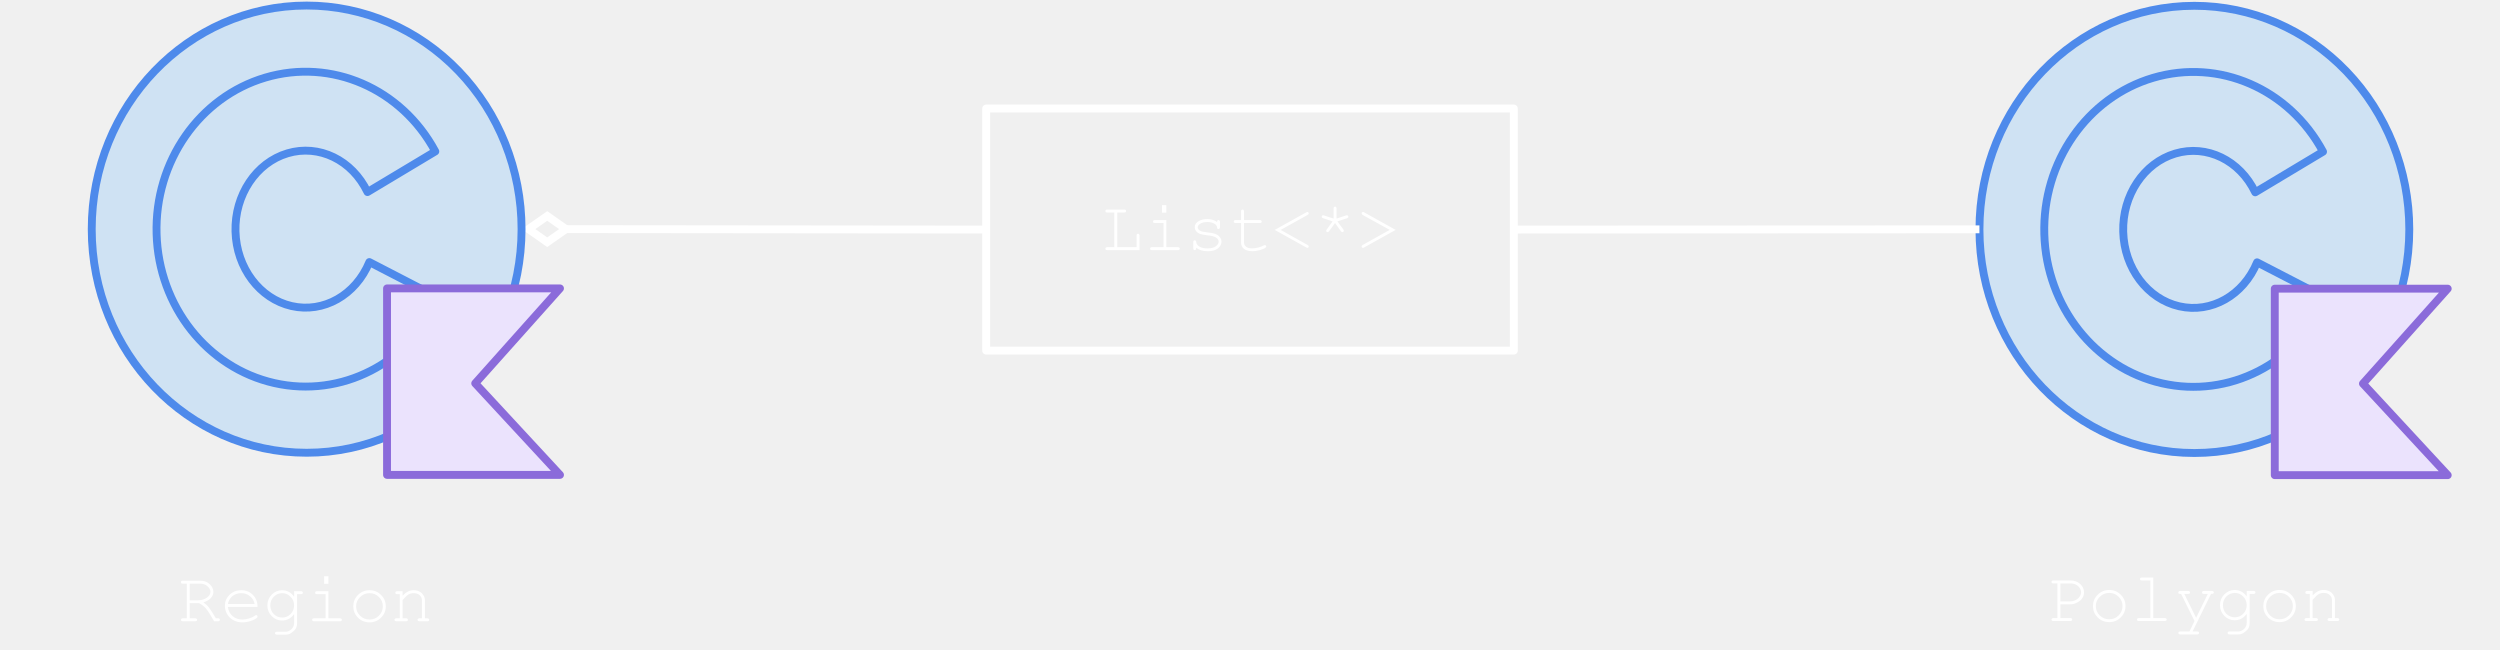
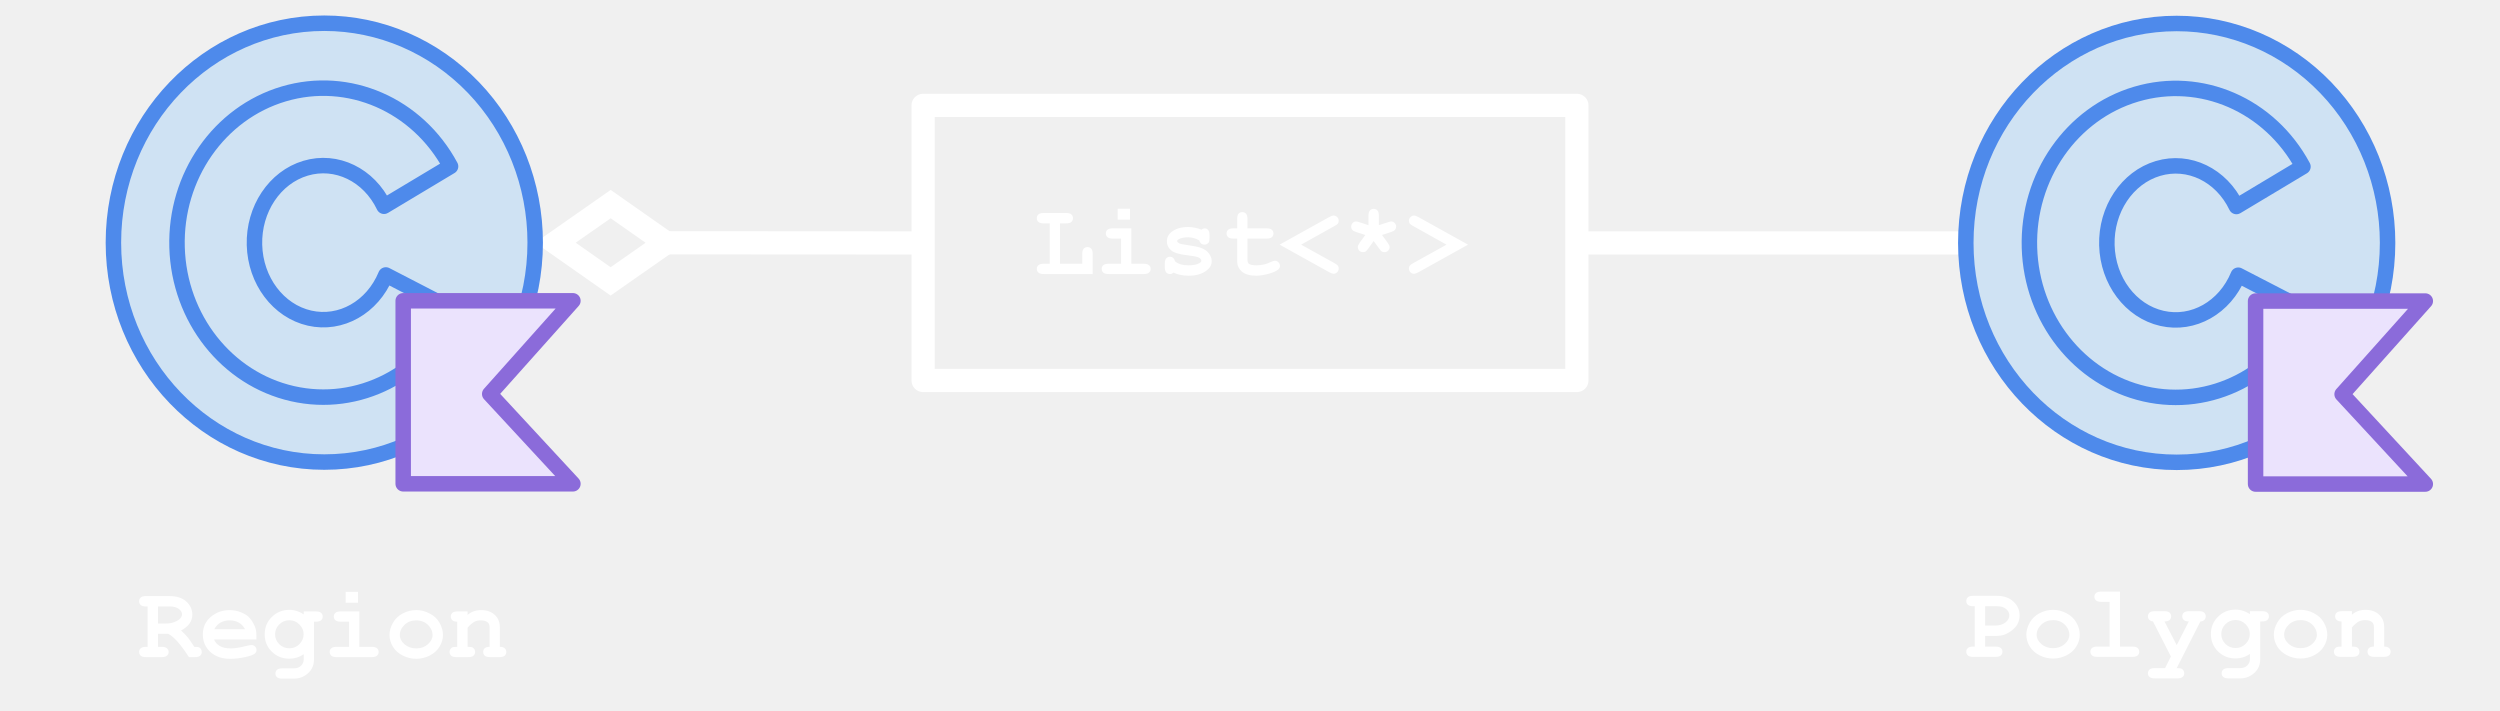
- <svg xmlns="http://www.w3.org/2000/svg" version="1.1" viewBox="0.0 0.0 317.102 82.394" fill="none" stroke="none" stroke-linecap="square" stroke-miterlimit="10">
+ <svg xmlns="http://www.w3.org/2000/svg" version="1.1" viewBox="0.0 0.0 323.15 91.843" fill="none" stroke="none" stroke-linecap="square" stroke-miterlimit="10">
  <clipPath id="p.0">
-     <path d="m0 0l317.102 0l0 82.394l-317.102 0l0 -82.394z" clip-rule="nonzero" />
+     <path d="m0 0l323.15 0l0 91.843l-323.15 0l0 -91.843z" clip-rule="nonzero" />
  </clipPath>
  <g clip-path="url(#p.0)">
-     <path fill="#000000" fill-opacity="0.0" d="m0 0l317.102 0l0 82.394l-317.102 0z" fill-rule="evenodd" />
-     <path fill="#cfe2f3" d="m251.076 29.098l0 0c0 -15.664 12.205 -28.362 27.26 -28.362l0 0c7.23 0 14.163 2.988 19.276 8.307c5.112 5.319 7.984 12.533 7.984 20.055l0 0c0 15.664 -12.205 28.362 -27.26 28.362l0 0c-15.055 0 -27.26 -12.698 -27.26 -28.362z" fill-rule="evenodd" />
-     <path stroke="#4e8aeb" stroke-width="1.0" stroke-linejoin="round" stroke-linecap="butt" d="m251.076 29.098l0 0c0 -15.664 12.205 -28.362 27.26 -28.362l0 0c7.23 0 14.163 2.988 19.276 8.307c5.112 5.319 7.984 12.533 7.984 20.055l0 0c0 15.664 -12.205 28.362 -27.26 28.362l0 0c-15.055 0 -27.26 -12.698 -27.26 -28.362z" fill-rule="evenodd" />
-     <path fill="#cfe2f3" d="m295.196 37.876l0 0c-3.822 8.244 -12.474 12.676 -20.973 10.742c-8.498 -1.934 -14.654 -9.735 -14.92 -18.909c-0.266 -9.174 5.426 -17.358 13.797 -19.837c8.371 -2.479 17.264 1.386 21.556 9.368l-8.601 5.155c-1.951 -4.073 -6.151 -6.109 -10.142 -4.918c-3.991 1.191 -6.725 5.297 -6.603 9.915c0.122 4.618 3.069 8.536 7.116 9.461c4.047 0.925 8.132 -1.385 9.864 -5.58z" fill-rule="evenodd" />
-     <path stroke="#4e8aeb" stroke-width="1.0" stroke-linejoin="round" stroke-linecap="butt" d="m295.196 37.876l0 0c-3.822 8.244 -12.474 12.676 -20.973 10.742c-8.498 -1.934 -14.654 -9.735 -14.92 -18.909c-0.266 -9.174 5.426 -17.358 13.797 -19.837c8.371 -2.479 17.264 1.386 21.556 9.368l-8.601 5.155c-1.951 -4.073 -6.151 -6.109 -10.142 -4.918c-3.991 1.191 -6.725 5.297 -6.603 9.915c0.122 4.618 3.069 8.536 7.116 9.461c4.047 0.925 8.132 -1.385 9.864 -5.58z" fill-rule="evenodd" />
-     <path fill="#000000" fill-opacity="0.0" d="m239.548 60.808l77.575 0l0 20.85l-77.575 0z" fill-rule="evenodd" />
-     <path fill="#ffffff" d="m261.339 76.659l0 1.734l1.266 0q0.125 0 0.172 0.062q0.062 0.047 0.062 0.125q0 0.078 -0.062 0.141q-0.047 0.047 -0.172 0.047l-2.141 0q-0.125 0 -0.188 -0.047q-0.062 -0.062 -0.062 -0.141q0 -0.078 0.062 -0.125q0.062 -0.062 0.188 -0.062l0.5 0l0 -4.391l-0.5 0q-0.125 0 -0.188 -0.047q-0.062 -0.062 -0.062 -0.141q0 -0.094 0.062 -0.141q0.062 -0.047 0.188 -0.047l2.141 0q0.766 0 1.25 0.453q0.484 0.438 0.484 1.047q0 0.359 -0.156 0.641q-0.156 0.281 -0.375 0.453q-0.344 0.234 -0.688 0.359q-0.25 0.078 -0.641 0.078l-1.141 0zm0 -0.375l1.172 0q0.406 0 0.766 -0.172q0.359 -0.188 0.516 -0.453q0.172 -0.266 0.172 -0.531q0 -0.438 -0.375 -0.781q-0.375 -0.344 -0.938 -0.344l-1.312 0l0 2.281zm8.26 0.594q0 0.844 -0.609 1.438q-0.594 0.594 -1.453 0.594q-0.859 0 -1.469 -0.594q-0.594 -0.609 -0.594 -1.438q0 -0.844 0.594 -1.438q0.609 -0.609 1.469 -0.609q0.859 0 1.453 0.594q0.609 0.594 0.609 1.453zm-0.375 0q0 -0.703 -0.5 -1.188q-0.484 -0.484 -1.188 -0.484q-0.703 0 -1.203 0.5q-0.5 0.484 -0.5 1.172q0 0.688 0.5 1.188q0.5 0.484 1.203 0.484q0.703 0 1.188 -0.484q0.5 -0.5 0.5 -1.188zm3.901 -3.625l0 5.141l1.453 0q0.125 0 0.188 0.062q0.062 0.047 0.062 0.125q0 0.078 -0.062 0.141q-0.062 0.047 -0.188 0.047l-3.281 0q-0.125 0 -0.188 -0.047q-0.047 -0.062 -0.047 -0.141q0 -0.078 0.047 -0.125q0.062 -0.062 0.188 -0.062l1.453 0l0 -4.766l-1.062 0q-0.125 0 -0.188 -0.047q-0.062 -0.062 -0.062 -0.141q0 -0.078 0.047 -0.125q0.062 -0.062 0.203 -0.062l1.438 0zm5.229 5.516l-1.703 -3.438l-0.109 0q-0.141 0 -0.203 -0.047q-0.047 -0.047 -0.047 -0.125q0 -0.062 0.031 -0.109q0.031 -0.047 0.062 -0.062q0.047 -0.031 0.156 -0.031l1.0 0q0.141 0 0.188 0.062q0.062 0.047 0.062 0.141q0 0.078 -0.062 0.125q-0.047 0.047 -0.188 0.047l-0.484 0l1.5 3.031l1.484 -3.031l-0.5 0q-0.125 0 -0.188 -0.047q-0.047 -0.047 -0.047 -0.141q0 -0.078 0.047 -0.125q0.062 -0.062 0.188 -0.062l1.016 0q0.125 0 0.188 0.062q0.062 0.047 0.062 0.141q0 0.047 -0.047 0.094q-0.031 0.047 -0.078 0.062q-0.031 0.016 -0.234 0.016l-2.344 4.766l0.578 0q0.125 0 0.188 0.047q0.062 0.047 0.062 0.141q0 0.078 -0.062 0.125q-0.062 0.062 -0.188 0.062l-2.125 0q-0.141 0 -0.203 -0.062q-0.047 -0.047 -0.047 -0.125q0 -0.094 0.047 -0.141q0.062 -0.047 0.203 -0.047l1.156 0l0.641 -1.328zm6.62 -3.125l0 -0.688l0.875 0q0.125 0 0.172 0.062q0.062 0.047 0.062 0.141q0 0.078 -0.062 0.125q-0.047 0.047 -0.172 0.047l-0.5 0l0 3.688q0 0.375 -0.156 0.672q-0.109 0.188 -0.359 0.391q-0.234 0.203 -0.438 0.297q-0.203 0.094 -0.547 0.094l-1.047 0q-0.125 0 -0.188 -0.062q-0.062 -0.047 -0.062 -0.125q0 -0.094 0.062 -0.141q0.062 -0.047 0.188 -0.047l1.062 0q0.328 0 0.578 -0.172q0.266 -0.156 0.438 -0.484q0.094 -0.188 0.094 -0.469l0 -1.109q-0.594 0.812 -1.531 0.812q-0.75 0 -1.312 -0.562q-0.547 -0.562 -0.547 -1.359q0 -0.797 0.547 -1.359q0.562 -0.562 1.312 -0.562q0.938 0 1.531 0.812zm0 1.109q0 -0.656 -0.453 -1.094q-0.438 -0.453 -1.047 -0.453q-0.625 0 -1.078 0.453q-0.438 0.453 -0.438 1.094q0 0.656 0.438 1.109q0.453 0.438 1.078 0.438q0.609 0 1.047 -0.438q0.453 -0.453 0.453 -1.109zm6.229 0.125q0 0.844 -0.609 1.438q-0.594 0.594 -1.453 0.594q-0.859 0 -1.469 -0.594q-0.594 -0.609 -0.594 -1.438q0 -0.844 0.594 -1.438q0.609 -0.609 1.469 -0.609q0.859 0 1.453 0.594q0.609 0.594 0.609 1.453zm-0.375 0q0 -0.703 -0.5 -1.188q-0.484 -0.484 -1.188 -0.484q-0.703 0 -1.203 0.5q-0.5 0.484 -0.5 1.172q0 0.688 0.5 1.188q0.5 0.484 1.203 0.484q0.703 0 1.188 -0.484q0.5 -0.5 0.5 -1.188zm2.51 -1.922l0 0.562q0.391 -0.391 0.703 -0.531q0.312 -0.156 0.703 -0.156q0.422 0 0.766 0.188q0.25 0.125 0.453 0.438q0.203 0.297 0.203 0.625l0 2.312l0.312 0q0.125 0 0.172 0.062q0.062 0.047 0.062 0.125q0 0.078 -0.062 0.141q-0.047 0.047 -0.172 0.047l-1.0 0q-0.125 0 -0.188 -0.047q-0.062 -0.062 -0.062 -0.141q0 -0.078 0.062 -0.125q0.062 -0.062 0.188 -0.062l0.312 0l0 -2.25q0 -0.406 -0.281 -0.672q-0.281 -0.266 -0.766 -0.266q-0.359 0 -0.641 0.156q-0.266 0.141 -0.766 0.719l0 2.312l0.422 0q0.141 0 0.188 0.062q0.062 0.047 0.062 0.125q0 0.078 -0.062 0.141q-0.047 0.047 -0.188 0.047l-1.203 0q-0.125 0 -0.188 -0.047q-0.062 -0.062 -0.062 -0.141q0 -0.078 0.062 -0.125q0.062 -0.062 0.188 -0.062l0.422 0l0 -3.062l-0.312 0q-0.141 0 -0.203 -0.047q-0.047 -0.047 -0.047 -0.141q0 -0.078 0.047 -0.125q0.062 -0.062 0.203 -0.062l0.672 0z" fill-rule="nonzero" />
-     <path fill="#ebe3fd" d="m288.534 36.615l0 23.654l21.937 0l-10.753 -11.612l10.753 -12.042z" fill-rule="evenodd" />
-     <path stroke="#8b6bda" stroke-width="1.0" stroke-linejoin="round" stroke-linecap="butt" d="m288.534 36.615l0 23.654l21.937 0l-10.753 -11.612l10.753 -12.042z" fill-rule="evenodd" />
-     <path fill="#000000" fill-opacity="0.0" d="m125.087 13.763l66.929 0l0 30.709l-66.929 0z" fill-rule="evenodd" />
-     <path stroke="#ffffff" stroke-width="1.0" stroke-linejoin="round" stroke-linecap="butt" d="m125.087 13.763l66.929 0l0 30.709l-66.929 0z" fill-rule="evenodd" />
-     <path fill="#ffffff" d="m141.711 26.958l0 4.391l2.453 0l0 -1.469q0 -0.125 0.047 -0.172q0.062 -0.062 0.141 -0.062q0.078 0 0.125 0.062q0.062 0.047 0.062 0.172l0 1.844l-4.078 0q-0.141 0 -0.203 -0.047q-0.047 -0.062 -0.047 -0.141q0 -0.078 0.047 -0.125q0.062 -0.062 0.203 -0.062l0.875 0l0 -4.391l-0.875 0q-0.141 0 -0.203 -0.047q-0.047 -0.062 -0.047 -0.141q0 -0.094 0.047 -0.141q0.062 -0.047 0.203 -0.047l2.125 0q0.141 0 0.188 0.047q0.062 0.047 0.062 0.141q0 0.078 -0.062 0.141q-0.047 0.047 -0.188 0.047l-0.875 0zm6.229 -0.938l0 0.953l-0.547 0l0 -0.953l0.547 0zm0 1.891l0 3.438l1.453 0q0.141 0 0.188 0.062q0.062 0.047 0.062 0.125q0 0.078 -0.062 0.141q-0.047 0.047 -0.188 0.047l-3.266 0q-0.141 0 -0.203 -0.047q-0.047 -0.062 -0.047 -0.141q0 -0.078 0.047 -0.125q0.062 -0.062 0.203 -0.062l1.453 0l0 -3.062l-1.078 0q-0.141 0 -0.203 -0.047q-0.047 -0.047 -0.047 -0.125q0 -0.094 0.047 -0.141q0.062 -0.062 0.203 -0.062l1.438 0zm6.432 0.25q0 -0.125 0.047 -0.188q0.062 -0.062 0.141 -0.062q0.078 0 0.125 0.062q0.062 0.062 0.062 0.188l0 0.641q0 0.125 -0.062 0.188q-0.047 0.062 -0.125 0.062q-0.078 0 -0.141 -0.047q-0.047 -0.047 -0.047 -0.172q-0.031 -0.25 -0.281 -0.422q-0.359 -0.25 -0.953 -0.25q-0.609 0 -0.953 0.25q-0.266 0.188 -0.266 0.422q0 0.266 0.312 0.438q0.203 0.125 0.797 0.188q0.766 0.078 1.062 0.188q0.438 0.156 0.641 0.438q0.203 0.266 0.203 0.578q0 0.469 -0.453 0.844q-0.438 0.359 -1.312 0.359q-0.875 0 -1.438 -0.438q0 0.141 -0.016 0.188q-0.016 0.047 -0.062 0.078q-0.047 0.031 -0.109 0.031q-0.078 0 -0.141 -0.047q-0.047 -0.062 -0.047 -0.203l0 -0.75q0 -0.141 0.047 -0.188q0.062 -0.062 0.141 -0.062q0.078 0 0.125 0.062q0.062 0.047 0.062 0.141q0 0.203 0.109 0.328q0.141 0.219 0.469 0.359q0.344 0.141 0.844 0.141q0.719 0 1.062 -0.266q0.359 -0.281 0.359 -0.578q0 -0.344 -0.359 -0.547q-0.359 -0.203 -1.047 -0.266q-0.688 -0.078 -0.984 -0.188q-0.297 -0.125 -0.469 -0.344q-0.172 -0.234 -0.172 -0.5q0 -0.469 0.469 -0.75q0.469 -0.281 1.109 -0.281q0.766 0 1.25 0.375zm3.417 -0.25l2.016 0q0.125 0 0.172 0.062q0.062 0.047 0.062 0.141q0 0.078 -0.062 0.125q-0.047 0.047 -0.172 0.047l-2.016 0l0 2.469q0 0.312 0.25 0.531q0.266 0.219 0.766 0.219q0.375 0 0.812 -0.109q0.438 -0.125 0.672 -0.266q0.094 -0.047 0.141 -0.047q0.078 0 0.125 0.062q0.062 0.047 0.062 0.109q0 0.078 -0.062 0.125q-0.141 0.156 -0.688 0.328q-0.547 0.156 -1.031 0.156q-0.656 0 -1.047 -0.297q-0.375 -0.312 -0.375 -0.812l0 -2.469l-0.672 0q-0.141 0 -0.203 -0.047q-0.047 -0.047 -0.047 -0.141q0 -0.078 0.047 -0.125q0.062 -0.062 0.203 -0.062l0.672 0l0 -1.078q0 -0.141 0.047 -0.188q0.062 -0.062 0.141 -0.062q0.094 0 0.141 0.062q0.047 0.047 0.047 0.188l0 1.078zm3.901 1.25l3.984 -2.219q0.094 -0.062 0.141 -0.062q0.078 0 0.125 0.062q0.062 0.047 0.062 0.125q0 0.109 -0.156 0.203l-3.406 1.891l3.406 1.906q0.156 0.078 0.156 0.188q0 0.078 -0.062 0.141q-0.047 0.047 -0.125 0.047q-0.047 0 -0.141 -0.062l-3.984 -2.219zm7.463 -1.438l0 -1.266q0 -0.141 0.047 -0.188q0.062 -0.062 0.141 -0.062q0.078 0 0.125 0.062q0.062 0.047 0.062 0.188l0 1.266l1.188 -0.391q0.094 -0.031 0.141 -0.031q0.062 0 0.109 0.062q0.062 0.047 0.062 0.125q0 0.062 -0.047 0.109q-0.031 0.047 -0.141 0.094l-1.203 0.391l0.75 1.016q0.062 0.094 0.062 0.156q0 0.078 -0.062 0.141q-0.047 0.047 -0.125 0.047q-0.094 0 -0.188 -0.125l-0.734 -1.031l-0.75 1.031q-0.094 0.125 -0.188 0.125q-0.078 0 -0.141 -0.047q-0.047 -0.062 -0.047 -0.141q0 -0.062 0.078 -0.156l0.734 -1.016l-1.203 -0.406q-0.109 -0.031 -0.141 -0.078q-0.031 -0.047 -0.031 -0.109q0 -0.078 0.047 -0.125q0.047 -0.062 0.125 -0.062q0.047 0 0.125 0.031l1.203 0.391zm7.87 1.438l-3.984 2.219q-0.094 0.062 -0.156 0.062q-0.062 0 -0.125 -0.047q-0.047 -0.062 -0.047 -0.141q0 -0.109 0.141 -0.188l3.422 -1.906l-3.422 -1.891q-0.141 -0.094 -0.141 -0.203q0 -0.078 0.047 -0.125q0.062 -0.062 0.141 -0.062q0.047 0 0.141 0.062l3.984 2.219z" fill-rule="nonzero" />
-     <path fill="#000000" fill-opacity="0.0" d="m125.087 29.118l-58.929 -0.063" fill-rule="evenodd" />
-     <path stroke="#ffffff" stroke-width="1.0" stroke-linejoin="round" stroke-linecap="butt" d="m125.087 29.118l-53.301 -0.057" fill-rule="evenodd" />
-     <path stroke="#ffffff" stroke-width="1.0" stroke-linecap="butt" d="m71.786 29.061l-2.376 -1.668l-2.38 1.663l2.376 1.668z" fill-rule="evenodd" />
-     <path fill="#000000" fill-opacity="0.0" d="m192.016 29.118l59.055 -0.031" fill-rule="evenodd" />
-     <path stroke="#ffffff" stroke-width="1.0" stroke-linejoin="round" stroke-linecap="butt" d="m192.016 29.118l59.055 -0.031" fill-rule="evenodd" />
-     <path fill="#cfe2f3" d="m11.635 29.065l0 0c0 -15.664 12.205 -28.362 27.26 -28.362l0 0c7.23 0 14.163 2.988 19.276 8.307c5.112 5.319 7.984 12.533 7.984 20.055l0 0c0 15.664 -12.205 28.362 -27.26 28.362l0 0c-15.055 0 -27.26 -12.698 -27.26 -28.362z" fill-rule="evenodd" />
-     <path stroke="#4e8aeb" stroke-width="1.0" stroke-linejoin="round" stroke-linecap="butt" d="m11.635 29.065l0 0c0 -15.664 12.205 -28.362 27.26 -28.362l0 0c7.23 0 14.163 2.988 19.276 8.307c5.112 5.319 7.984 12.533 7.984 20.055l0 0c0 15.664 -12.205 28.362 -27.26 28.362l0 0c-15.055 0 -27.26 -12.698 -27.26 -28.362z" fill-rule="evenodd" />
-     <path fill="#cfe2f3" d="m55.755 37.843l0 0c-3.822 8.244 -12.474 12.676 -20.973 10.742c-8.498 -1.934 -14.654 -9.735 -14.92 -18.909c-0.266 -9.174 5.426 -17.358 13.797 -19.837c8.371 -2.479 17.264 1.386 21.556 9.368l-8.601 5.155c-1.951 -4.073 -6.15 -6.109 -10.142 -4.918c-3.991 1.191 -6.725 5.297 -6.603 9.915c0.122 4.618 3.069 8.536 7.116 9.461c4.047 0.925 8.132 -1.385 9.864 -5.58z" fill-rule="evenodd" />
-     <path stroke="#4e8aeb" stroke-width="1.0" stroke-linejoin="round" stroke-linecap="butt" d="m55.755 37.843l0 0c-3.822 8.244 -12.474 12.676 -20.973 10.742c-8.498 -1.934 -14.654 -9.735 -14.92 -18.909c-0.266 -9.174 5.426 -17.358 13.797 -19.837c8.371 -2.479 17.264 1.386 21.556 9.368l-8.601 5.155c-1.951 -4.073 -6.15 -6.109 -10.142 -4.918c-3.991 1.191 -6.725 5.297 -6.603 9.915c0.122 4.618 3.069 8.536 7.116 9.461c4.047 0.925 8.132 -1.385 9.864 -5.58z" fill-rule="evenodd" />
-     <path fill="#000000" fill-opacity="0.0" d="m-0.02 60.84l77.575 0l0 20.85l-77.575 0z" fill-rule="evenodd" />
-     <path fill="#ffffff" d="m24.065 76.503l0 1.922l0.688 0q0.125 0 0.188 0.062q0.062 0.047 0.062 0.125q0 0.078 -0.062 0.141q-0.062 0.047 -0.188 0.047l-1.547 0q-0.141 0 -0.203 -0.047q-0.047 -0.062 -0.047 -0.141q0 -0.078 0.047 -0.125q0.062 -0.062 0.203 -0.062l0.484 0l0 -4.391l-0.484 0q-0.141 0 -0.203 -0.047q-0.047 -0.062 -0.047 -0.141q0 -0.094 0.047 -0.141q0.062 -0.047 0.203 -0.047l2.219 0q0.703 0 1.172 0.438q0.469 0.438 0.469 0.984q0 0.391 -0.297 0.75q-0.281 0.344 -0.969 0.578q0.391 0.266 0.672 0.609q0.281 0.344 0.906 1.406l0.281 0q0.125 0 0.172 0.062q0.062 0.047 0.062 0.125q0 0.078 -0.062 0.141q-0.047 0.047 -0.172 0.047l-0.5 0q-0.688 -1.219 -1.062 -1.641q-0.375 -0.422 -0.859 -0.656l-1.172 0zm0 -0.359l1.0 0q0.484 0 0.875 -0.172q0.406 -0.188 0.578 -0.422q0.172 -0.234 0.172 -0.484q0 -0.375 -0.375 -0.703q-0.359 -0.328 -0.891 -0.328l-1.359 0l0 2.109zm8.604 0.844l-3.766 0q0.094 0.719 0.594 1.156q0.516 0.438 1.25 0.438q0.406 0 0.859 -0.141q0.453 -0.141 0.75 -0.359q0.078 -0.062 0.141 -0.062q0.062 0 0.109 0.062q0.062 0.047 0.062 0.109q0 0.078 -0.062 0.156q-0.219 0.219 -0.766 0.406q-0.531 0.188 -1.094 0.188q-0.953 0 -1.594 -0.609q-0.625 -0.625 -0.625 -1.516q0 -0.797 0.594 -1.375q0.594 -0.578 1.469 -0.578q0.906 0 1.484 0.594q0.594 0.594 0.594 1.531zm-0.375 -0.375q-0.109 -0.609 -0.578 -0.984q-0.469 -0.391 -1.125 -0.391q-0.641 0 -1.109 0.375q-0.453 0.375 -0.578 1.0l3.391 0zm5.01 -0.938l0 -0.688l0.875 0q0.125 0 0.172 0.062q0.062 0.047 0.062 0.141q0 0.078 -0.062 0.125q-0.047 0.047 -0.172 0.047l-0.5 0l0 3.688q0 0.375 -0.156 0.672q-0.109 0.188 -0.359 0.391q-0.234 0.203 -0.438 0.297q-0.203 0.094 -0.547 0.094l-1.047 0q-0.125 0 -0.188 -0.062q-0.062 -0.047 -0.062 -0.125q0 -0.094 0.062 -0.141q0.062 -0.047 0.188 -0.047l1.062 0q0.328 0 0.578 -0.172q0.266 -0.156 0.438 -0.484q0.094 -0.188 0.094 -0.469l0 -1.109q-0.594 0.812 -1.531 0.812q-0.75 0 -1.312 -0.562q-0.547 -0.562 -0.547 -1.359q0 -0.797 0.547 -1.359q0.562 -0.562 1.312 -0.562q0.938 0 1.531 0.812zm0 1.109q0 -0.656 -0.453 -1.094q-0.438 -0.453 -1.047 -0.453q-0.625 0 -1.078 0.453q-0.438 0.453 -0.438 1.094q0 0.656 0.438 1.109q0.453 0.438 1.078 0.438q0.609 0 1.047 -0.438q0.453 -0.453 0.453 -1.109zm4.354 -3.688l0 0.953l-0.547 0l0 -0.953l0.547 0zm0 1.891l0 3.438l1.453 0q0.141 0 0.188 0.062q0.062 0.047 0.062 0.125q0 0.078 -0.062 0.141q-0.047 0.047 -0.188 0.047l-3.266 0q-0.141 0 -0.203 -0.047q-0.047 -0.062 -0.047 -0.141q0 -0.078 0.047 -0.125q0.062 -0.062 0.203 -0.062l1.453 0l0 -3.062l-1.078 0q-0.141 0 -0.203 -0.047q-0.047 -0.047 -0.047 -0.125q0 -0.094 0.047 -0.141q0.062 -0.062 0.203 -0.062l1.438 0zm7.276 1.922q0 0.844 -0.609 1.438q-0.594 0.594 -1.453 0.594q-0.859 0 -1.469 -0.594q-0.594 -0.609 -0.594 -1.438q0 -0.844 0.594 -1.438q0.609 -0.609 1.469 -0.609q0.859 0 1.453 0.594q0.609 0.594 0.609 1.453zm-0.375 0q0 -0.703 -0.5 -1.188q-0.484 -0.484 -1.188 -0.484q-0.703 0 -1.203 0.5q-0.5 0.484 -0.5 1.172q0 0.688 0.5 1.188q0.5 0.484 1.203 0.484q0.703 0 1.188 -0.484q0.5 -0.5 0.5 -1.188zm2.51 -1.922l0 0.562q0.391 -0.391 0.703 -0.531q0.312 -0.156 0.703 -0.156q0.422 0 0.766 0.188q0.25 0.125 0.453 0.438q0.203 0.297 0.203 0.625l0 2.312l0.312 0q0.125 0 0.172 0.062q0.062 0.047 0.062 0.125q0 0.078 -0.062 0.141q-0.047 0.047 -0.172 0.047l-1.0 0q-0.125 0 -0.188 -0.047q-0.062 -0.062 -0.062 -0.141q0 -0.078 0.062 -0.125q0.062 -0.062 0.188 -0.062l0.312 0l0 -2.25q0 -0.406 -0.281 -0.672q-0.281 -0.266 -0.766 -0.266q-0.359 0 -0.641 0.156q-0.266 0.141 -0.766 0.719l0 2.312l0.422 0q0.141 0 0.188 0.062q0.062 0.047 0.062 0.125q0 0.078 -0.062 0.141q-0.047 0.047 -0.188 0.047l-1.203 0q-0.125 0 -0.188 -0.047q-0.062 -0.062 -0.062 -0.141q0 -0.078 0.062 -0.125q0.062 -0.062 0.188 -0.062l0.422 0l0 -3.062l-0.312 0q-0.141 0 -0.203 -0.047q-0.047 -0.047 -0.047 -0.141q0 -0.078 0.047 -0.125q0.062 -0.062 0.203 -0.062l0.672 0z" fill-rule="nonzero" />
-     <path fill="#ebe3fd" d="m49.093 36.582l0 23.654l21.937 0l-10.753 -11.612l10.753 -12.042z" fill-rule="evenodd" />
-     <path stroke="#8b6bda" stroke-width="1.0" stroke-linejoin="round" stroke-linecap="butt" d="m49.093 36.582l0 23.654l21.937 0l-10.753 -11.612l10.753 -12.042z" fill-rule="evenodd" />
+     <path fill="#000000" fill-opacity="0.0" d="m0 0l323.15 0l0 91.843l-323.15 0z" fill-rule="evenodd" />
+     <path fill="#000000" fill-opacity="0.0" d="m119.323 31.402l-50.142 -0.031" fill-rule="evenodd" />
+     <path stroke="#ffffff" stroke-width="3.0" stroke-linejoin="round" stroke-linecap="butt" d="m119.323 31.402l-33.257 -0.021" fill-rule="evenodd" />
+     <path stroke="#ffffff" stroke-width="3.0" stroke-linecap="butt" d="m86.066 31.381l-7.132 -5l-7.138 4.991l7.132 5z" fill-rule="evenodd" />
+     <path fill="#000000" fill-opacity="0.0" d="m203.827 31.402l50.268 0" fill-rule="evenodd" />
+     <path stroke="#ffffff" stroke-width="3.0" stroke-linejoin="round" stroke-linecap="butt" d="m203.827 31.402l50.268 0" fill-rule="evenodd" />
+     <path fill="#cfe2f3" d="m254.099 31.397l0 0c0 -15.664 12.205 -28.362 27.26 -28.362l0 0c7.23 0 14.163 2.988 19.276 8.307c5.112 5.319 7.984 12.533 7.984 20.055l0 0c0 15.664 -12.205 28.362 -27.26 28.362l0 0c-15.055 0 -27.26 -12.698 -27.26 -28.362z" fill-rule="evenodd" />
+     <path stroke="#4e8aeb" stroke-width="2.0" stroke-linejoin="round" stroke-linecap="butt" d="m254.099 31.397l0 0c0 -15.664 12.205 -28.362 27.26 -28.362l0 0c7.23 0 14.163 2.988 19.276 8.307c5.112 5.319 7.984 12.533 7.984 20.055l0 0c0 15.664 -12.205 28.362 -27.26 28.362l0 0c-15.055 0 -27.26 -12.698 -27.26 -28.362z" fill-rule="evenodd" />
+     <path fill="#cfe2f3" d="m298.22 40.175l0 0c-3.822 8.244 -12.474 12.676 -20.973 10.742c-8.498 -1.934 -14.654 -9.735 -14.92 -18.909c-0.266 -9.174 5.426 -17.358 13.797 -19.837c8.371 -2.479 17.264 1.386 21.556 9.368l-8.601 5.155c-1.951 -4.073 -6.151 -6.109 -10.142 -4.918c-3.991 1.191 -6.725 5.297 -6.603 9.915c0.122 4.618 3.069 8.536 7.116 9.461c4.047 0.925 8.132 -1.385 9.864 -5.58z" fill-rule="evenodd" />
+     <path stroke="#4e8aeb" stroke-width="2.0" stroke-linejoin="round" stroke-linecap="butt" d="m298.22 40.175l0 0c-3.822 8.244 -12.474 12.676 -20.973 10.742c-8.498 -1.934 -14.654 -9.735 -14.92 -18.909c-0.266 -9.174 5.426 -17.358 13.797 -19.837c8.371 -2.479 17.264 1.386 21.556 9.368l-8.601 5.155c-1.951 -4.073 -6.151 -6.109 -10.142 -4.918c-3.991 1.191 -6.725 5.297 -6.603 9.915c0.122 4.618 3.069 8.536 7.116 9.461c4.047 0.925 8.132 -1.385 9.864 -5.58z" fill-rule="evenodd" />
+     <path fill="#000000" fill-opacity="0.0" d="m242.572 63.108l77.575 0l0 25.701l-77.575 0z" fill-rule="evenodd" />
+     <path fill="#ffffff" d="m256.6 82.204l0 1.375l1.344 0q0.484 0 0.688 0.188q0.203 0.172 0.203 0.484q0 0.281 -0.203 0.469q-0.203 0.188 -0.688 0.188l-2.891 0q-0.484 0 -0.688 -0.188q-0.203 -0.188 -0.203 -0.484q0 -0.297 0.203 -0.469q0.203 -0.188 0.688 -0.188l0.203 0l0 -5.219l-0.203 0q-0.484 0 -0.688 -0.188q-0.203 -0.188 -0.203 -0.484q0 -0.297 0.203 -0.484q0.203 -0.188 0.688 -0.188l3.062 0q1.359 0 2.141 0.75q0.797 0.734 0.797 1.797q0 0.578 -0.266 1.094q-0.203 0.391 -0.672 0.781q-0.469 0.375 -0.969 0.578q-0.484 0.188 -1.297 0.188l-1.25 0zm0 -1.344l1.234 0q0.875 0 1.375 -0.391q0.516 -0.391 0.516 -0.938q0 -0.469 -0.422 -0.812q-0.406 -0.359 -1.172 -0.359l-1.531 0l0 2.5zm12.233 1.203q0 0.766 -0.438 1.484q-0.422 0.719 -1.266 1.156q-0.844 0.422 -1.75 0.422q-0.922 0 -1.75 -0.422q-0.828 -0.422 -1.266 -1.141q-0.438 -0.719 -0.438 -1.516q0 -0.797 0.438 -1.562q0.438 -0.781 1.266 -1.219q0.844 -0.438 1.75 -0.438q0.906 0 1.75 0.453q0.844 0.438 1.266 1.203q0.438 0.766 0.438 1.578zm-1.344 0q0 -0.641 -0.453 -1.172q-0.641 -0.734 -1.656 -0.734q-0.906 0 -1.516 0.578q-0.609 0.578 -0.609 1.344q0 0.625 0.609 1.172q0.625 0.531 1.516 0.531q0.891 0 1.5 -0.531q0.609 -0.547 0.609 -1.188zm6.545 -5.594l0 7.109l1.594 0q0.484 0 0.688 0.188q0.203 0.172 0.203 0.484q0 0.281 -0.203 0.469q-0.203 0.188 -0.688 0.188l-4.531 0q-0.484 0 -0.688 -0.188q-0.203 -0.188 -0.203 -0.484q0 -0.297 0.203 -0.469q0.203 -0.188 0.688 -0.188l1.594 0l0 -5.781l-1.062 0q-0.484 0 -0.703 -0.188q-0.203 -0.188 -0.203 -0.484q0 -0.281 0.203 -0.469q0.219 -0.188 0.703 -0.188l2.406 0zm6.576 8.391l-2.312 -4.531q-0.312 -0.031 -0.484 -0.219q-0.172 -0.188 -0.172 -0.438q0 -0.297 0.203 -0.484q0.203 -0.188 0.688 -0.188l1.219 0q0.484 0 0.688 0.188q0.203 0.188 0.203 0.484q0 0.281 -0.203 0.469q-0.203 0.188 -0.656 0.188l1.578 3.062l1.562 -3.062q-0.422 0 -0.641 -0.188q-0.203 -0.188 -0.203 -0.484q0 -0.281 0.203 -0.469q0.219 -0.188 0.688 -0.188l1.266 0q0.469 0 0.672 0.188q0.203 0.188 0.203 0.484q0 0.266 -0.172 0.453q-0.172 0.188 -0.516 0.203l-3.062 6.031q0.5 0 0.656 0.094q0.312 0.203 0.312 0.578q0 0.297 -0.203 0.469q-0.203 0.188 -0.688 0.188l-2.906 0q-0.484 0 -0.688 -0.188q-0.203 -0.172 -0.203 -0.469q0 -0.297 0.203 -0.484q0.203 -0.188 0.688 -0.188l1.328 0l0.75 -1.5zm10.217 -5.469l0 -0.391l1.562 0q0.484 0 0.688 0.188q0.203 0.188 0.203 0.484q0 0.281 -0.203 0.469q-0.203 0.188 -0.688 0.188l-0.234 0l0 4.859q0 0.703 -0.297 1.219q-0.297 0.531 -0.906 0.906q-0.609 0.375 -1.375 0.375l-1.516 0q-0.484 0 -0.688 -0.188q-0.203 -0.172 -0.203 -0.469q0 -0.297 0.203 -0.484q0.203 -0.188 0.688 -0.188l1.469 0q0.625 0 0.953 -0.344q0.344 -0.328 0.344 -0.828l0 -0.656q-0.438 0.297 -0.906 0.438q-0.453 0.141 -0.938 0.141q-1.359 0 -2.281 -0.906q-0.922 -0.906 -0.922 -2.25q0 -1.328 0.922 -2.234q0.922 -0.922 2.281 -0.922q0.5 0 0.953 0.156q0.469 0.141 0.891 0.438zm-0.016 2.562q0 -0.734 -0.547 -1.266q-0.531 -0.547 -1.297 -0.547q-0.766 0 -1.312 0.547q-0.531 0.531 -0.531 1.266q0 0.734 0.531 1.281q0.547 0.531 1.312 0.531q0.766 0 1.297 -0.531q0.547 -0.547 0.547 -1.281zm10.014 0.109q0 0.766 -0.438 1.484q-0.422 0.719 -1.266 1.156q-0.844 0.422 -1.75 0.422q-0.922 0 -1.75 -0.422q-0.828 -0.422 -1.266 -1.141q-0.438 -0.719 -0.438 -1.516q0 -0.797 0.438 -1.562q0.438 -0.781 1.266 -1.219q0.844 -0.438 1.75 -0.438q0.906 0 1.75 0.453q0.844 0.438 1.266 1.203q0.438 0.766 0.438 1.578zm-1.344 0q0 -0.641 -0.453 -1.172q-0.641 -0.734 -1.656 -0.734q-0.906 0 -1.516 0.578q-0.609 0.578 -0.609 1.344q0 0.625 0.609 1.172q0.625 0.531 1.516 0.531q0.891 0 1.5 -0.531q0.609 -0.547 0.609 -1.188zm4.529 -3.062l0 0.453q0.359 -0.312 0.797 -0.469q0.438 -0.156 0.953 -0.156q1.188 0 1.875 0.734q0.547 0.578 0.547 1.531l0 2.484q0.422 0 0.625 0.188q0.203 0.172 0.203 0.484q0 0.281 -0.203 0.469q-0.203 0.188 -0.688 0.188l-1.203 0q-0.484 0 -0.688 -0.188q-0.203 -0.188 -0.203 -0.484q0 -0.297 0.188 -0.469q0.203 -0.188 0.641 -0.188l0 -2.531q0 -0.422 -0.234 -0.625q-0.312 -0.266 -0.922 -0.266q-0.469 0 -0.812 0.188q-0.344 0.172 -0.875 0.75l0 2.484q0.5 0 0.656 0.094q0.312 0.188 0.312 0.578q0 0.281 -0.203 0.469q-0.203 0.188 -0.688 0.188l-1.516 0q-0.484 0 -0.688 -0.188q-0.203 -0.188 -0.203 -0.484q0 -0.359 0.312 -0.562q0.156 -0.094 0.672 -0.094l0 -3.25q-0.422 0 -0.625 -0.188q-0.203 -0.188 -0.203 -0.484q0 -0.281 0.203 -0.469q0.203 -0.188 0.688 -0.188l1.281 0z" fill-rule="nonzero" />
+     <path fill="#ebe3fd" d="m291.557 38.914l0 23.654l21.937 0l-10.753 -11.612l10.753 -12.042z" fill-rule="evenodd" />
+     <path stroke="#8b6bda" stroke-width="2.0" stroke-linejoin="round" stroke-linecap="butt" d="m291.557 38.914l0 23.654l21.937 0l-10.753 -11.612l10.753 -12.042z" fill-rule="evenodd" />
+     <path fill="#000000" fill-opacity="0.0" d="m119.323 13.622l84.504 0l0 35.559l-84.504 0z" fill-rule="evenodd" />
+     <path stroke="#ffffff" stroke-width="3.0" stroke-linejoin="round" stroke-linecap="butt" d="m119.323 13.622l84.504 0l0 35.559l-84.504 0z" fill-rule="evenodd" />
+     <path fill="#ffffff" d="m137.019 28.875l0 5.219l2.875 0l0 -1.266q0 -0.484 0.188 -0.688q0.188 -0.203 0.484 -0.203q0.297 0 0.484 0.203q0.188 0.203 0.188 0.688l0 2.594l-6.328 0q-0.469 0 -0.688 -0.188q-0.203 -0.188 -0.203 -0.484q0 -0.297 0.203 -0.469q0.219 -0.188 0.688 -0.188l0.781 0l0 -5.219l-0.781 0q-0.469 0 -0.688 -0.188q-0.203 -0.188 -0.203 -0.484q0 -0.297 0.203 -0.484q0.219 -0.188 0.688 -0.188l2.891 0q0.484 0 0.688 0.188q0.203 0.188 0.203 0.484q0 0.297 -0.203 0.484q-0.203 0.188 -0.688 0.188l-0.781 0zm9.045 -1.891l0 1.406l-1.594 0l0 -1.406l1.594 0zm0.172 2.531l0 4.578l1.609 0q0.469 0 0.672 0.188q0.219 0.172 0.219 0.484q0 0.281 -0.219 0.469q-0.203 0.188 -0.672 0.188l-4.547 0q-0.469 0 -0.688 -0.188q-0.203 -0.188 -0.203 -0.484q0 -0.297 0.203 -0.469q0.219 -0.188 0.688 -0.188l1.609 0l0 -3.25l-1.078 0q-0.469 0 -0.688 -0.188q-0.203 -0.188 -0.203 -0.484q0 -0.281 0.203 -0.469q0.203 -0.188 0.688 -0.188l2.406 0zm8.779 1.562q-0.328 -0.203 -0.688 -0.297q-0.344 -0.109 -0.734 -0.109q-0.781 0 -1.234 0.25q-0.203 0.109 -0.203 0.25q0 0.141 0.266 0.281q0.219 0.109 0.938 0.203q1.328 0.188 1.844 0.375q0.688 0.234 1.047 0.719q0.375 0.469 0.375 1.0q0 0.703 -0.625 1.188q-0.906 0.703 -2.344 0.703q-0.578 0 -1.078 -0.109q-0.484 -0.094 -0.891 -0.297q-0.109 0.094 -0.219 0.141q-0.109 0.047 -0.219 0.047q-0.312 0 -0.5 -0.203q-0.188 -0.219 -0.188 -0.688l0 -0.453q0 -0.484 0.188 -0.688q0.188 -0.203 0.484 -0.203q0.234 0 0.391 0.141q0.172 0.125 0.266 0.453q0.297 0.25 0.719 0.391q0.438 0.125 1.0 0.125q0.922 0 1.422 -0.281q0.25 -0.141 0.25 -0.297q0 -0.266 -0.344 -0.438q-0.344 -0.156 -1.422 -0.281q-1.609 -0.172 -2.156 -0.656q-0.531 -0.469 -0.531 -1.172q0 -0.703 0.594 -1.188q0.828 -0.641 2.156 -0.641q0.453 0 0.875 0.094q0.438 0.078 0.828 0.25q0.125 -0.078 0.234 -0.125q0.109 -0.047 0.188 -0.047q0.281 0 0.453 0.203q0.188 0.203 0.188 0.688l0 0.328q0 0.438 -0.094 0.594q-0.219 0.297 -0.578 0.297q-0.234 0 -0.422 -0.141q-0.172 -0.156 -0.234 -0.406zm6.233 -0.234l0 2.672q0 0.438 0.172 0.578q0.281 0.203 0.984 0.203q1.016 0 1.875 -0.438q0.344 -0.156 0.531 -0.156q0.25 0 0.438 0.203q0.203 0.188 0.203 0.469q0 0.25 -0.203 0.438q-0.328 0.312 -1.266 0.578q-0.938 0.25 -1.578 0.25q-1.25 0 -1.875 -0.531q-0.609 -0.547 -0.609 -1.328l0 -2.938l-0.484 0q-0.484 0 -0.688 -0.188q-0.203 -0.188 -0.203 -0.484q0 -0.281 0.203 -0.469q0.203 -0.188 0.688 -0.188l0.484 0l0 -1.203q0 -0.484 0.172 -0.688q0.188 -0.203 0.484 -0.203q0.297 0 0.484 0.203q0.188 0.203 0.188 0.688l0 1.203l2.469 0q0.484 0 0.688 0.188q0.203 0.188 0.203 0.484q0 0.281 -0.203 0.469q-0.203 0.188 -0.688 0.188l-2.469 0zm6.936 0.781l4.312 2.391q0.328 0.188 0.438 0.328q0.109 0.141 0.109 0.359q0 0.281 -0.203 0.484q-0.203 0.203 -0.469 0.203q-0.172 0 -0.531 -0.188l-6.438 -3.578l6.438 -3.578q0.359 -0.188 0.516 -0.188q0.281 0 0.484 0.203q0.203 0.188 0.203 0.469q0 0.219 -0.109 0.375q-0.109 0.141 -0.438 0.312l-4.312 2.406zm8.295 -1.25l-1.156 -0.375q-0.406 -0.125 -0.516 -0.281q-0.156 -0.188 -0.156 -0.422q0 -0.266 0.188 -0.469q0.203 -0.203 0.438 -0.203q0.156 0 0.469 0.109l1.141 0.375l0 -1.219q0 -0.484 0.188 -0.688q0.188 -0.203 0.484 -0.203q0.297 0 0.484 0.203q0.188 0.203 0.188 0.688l0 1.219l1.156 -0.375q0.312 -0.109 0.453 -0.109q0.25 0 0.438 0.203q0.188 0.188 0.188 0.469q0 0.234 -0.141 0.406q-0.125 0.156 -0.531 0.297l-1.156 0.375l0.719 0.984q0.266 0.359 0.266 0.562q0 0.281 -0.203 0.484q-0.188 0.188 -0.469 0.188q-0.203 0 -0.344 -0.078q-0.125 -0.094 -0.328 -0.375l-0.719 -0.984l-0.703 0.984q-0.203 0.281 -0.344 0.375q-0.141 0.078 -0.328 0.078q-0.281 0 -0.484 -0.188q-0.188 -0.203 -0.188 -0.484q0 -0.203 0.25 -0.562l0.719 -0.984zm10.498 1.25l-4.312 -2.406q-0.328 -0.172 -0.438 -0.312q-0.109 -0.156 -0.109 -0.375q0 -0.281 0.203 -0.469q0.203 -0.203 0.469 -0.203q0.172 0 0.531 0.188l6.438 3.578l-6.438 3.578q-0.359 0.188 -0.531 0.188q-0.266 0 -0.469 -0.188q-0.203 -0.203 -0.203 -0.5q0 -0.219 0.109 -0.359q0.109 -0.141 0.438 -0.328l4.312 -2.391z" fill-rule="nonzero" />
+     <path fill="#cfe2f3" d="m14.659 31.364l0 0c0 -15.664 12.205 -28.362 27.26 -28.362l0 0c7.23 0 14.163 2.988 19.276 8.307c5.112 5.319 7.984 12.533 7.984 20.055l0 0c0 15.664 -12.205 28.362 -27.26 28.362l0 0c-15.055 0 -27.26 -12.698 -27.26 -28.362z" fill-rule="evenodd" />
+     <path stroke="#4e8aeb" stroke-width="2.0" stroke-linejoin="round" stroke-linecap="butt" d="m14.659 31.364l0 0c0 -15.664 12.205 -28.362 27.26 -28.362l0 0c7.23 0 14.163 2.988 19.276 8.307c5.112 5.319 7.984 12.533 7.984 20.055l0 0c0 15.664 -12.205 28.362 -27.26 28.362l0 0c-15.055 0 -27.26 -12.698 -27.26 -28.362z" fill-rule="evenodd" />
+     <path fill="#cfe2f3" d="m58.779 40.143l0 0c-3.822 8.244 -12.474 12.676 -20.973 10.742c-8.498 -1.934 -14.654 -9.735 -14.92 -18.909c-0.266 -9.174 5.426 -17.358 13.797 -19.837c8.371 -2.479 17.264 1.386 21.556 9.368l-8.601 5.155c-1.951 -4.073 -6.15 -6.109 -10.142 -4.918c-3.991 1.191 -6.725 5.297 -6.603 9.915c0.122 4.618 3.069 8.536 7.116 9.461c4.047 0.925 8.132 -1.385 9.864 -5.58z" fill-rule="evenodd" />
+     <path stroke="#4e8aeb" stroke-width="2.0" stroke-linejoin="round" stroke-linecap="butt" d="m58.779 40.143l0 0c-3.822 8.244 -12.474 12.676 -20.973 10.742c-8.498 -1.934 -14.654 -9.735 -14.92 -18.909c-0.266 -9.174 5.426 -17.358 13.797 -19.837c8.371 -2.479 17.264 1.386 21.556 9.368l-8.601 5.155c-1.951 -4.073 -6.15 -6.109 -10.142 -4.918c-3.991 1.191 -6.725 5.297 -6.603 9.915c0.122 4.618 3.069 8.536 7.116 9.461c4.047 0.925 8.132 -1.385 9.864 -5.58z" fill-rule="evenodd" />
+     <path fill="#000000" fill-opacity="0.0" d="m3.003 63.139l77.575 0l0 25.701l-77.575 0z" fill-rule="evenodd" />
+     <path fill="#ffffff" d="m20.421 81.923l0 1.688l0.484 0q0.469 0 0.672 0.188q0.219 0.172 0.219 0.484q0 0.281 -0.219 0.469q-0.203 0.188 -0.672 0.188l-2.031 0q-0.484 0 -0.688 -0.188q-0.203 -0.188 -0.203 -0.484q0 -0.297 0.203 -0.469q0.219 -0.188 0.688 -0.188l0.203 0l0 -5.219l-0.203 0q-0.484 0 -0.688 -0.188q-0.203 -0.188 -0.203 -0.484q0 -0.297 0.203 -0.484q0.203 -0.188 0.688 -0.188l3.016 0q1.422 0 2.188 0.703q0.781 0.703 0.781 1.703q0 0.625 -0.359 1.141q-0.359 0.5 -1.094 0.906q0.422 0.359 0.906 0.938q0.297 0.375 0.797 1.172q0.516 0 0.672 0.094q0.297 0.203 0.297 0.578q0 0.281 -0.203 0.469q-0.203 0.188 -0.688 0.188l-0.766 0q-1.609 -2.5 -2.688 -3.016l-1.312 0zm0 -1.328l1.031 0q0.594 0 1.047 -0.172q0.609 -0.234 0.812 -0.5q0.219 -0.266 0.219 -0.516q0 -0.375 -0.406 -0.688q-0.406 -0.328 -1.172 -0.328l-1.531 0l0 2.203zm12.717 2.062l-5.469 0q0.203 0.531 0.734 0.844q0.531 0.312 1.438 0.312q0.75 0 1.969 -0.312q0.516 -0.125 0.703 -0.125q0.266 0 0.453 0.188q0.188 0.188 0.188 0.469q0 0.266 -0.203 0.438q-0.266 0.25 -1.281 0.469q-1.0 0.219 -1.922 0.219q-1.609 0 -2.578 -0.906q-0.953 -0.906 -0.953 -2.234q0 -1.406 1.031 -2.281q1.047 -0.875 2.406 -0.875q0.812 0 1.484 0.281q0.688 0.281 1.016 0.609q0.469 0.484 0.781 1.203q0.203 0.484 0.203 1.141l0 0.562zm-1.469 -1.328q-0.312 -0.578 -0.812 -0.859q-0.484 -0.281 -1.172 -0.281q-0.672 0 -1.172 0.281q-0.5 0.281 -0.812 0.859l3.969 0zm7.592 -1.906l0 -0.391l1.562 0q0.484 0 0.688 0.188q0.203 0.188 0.203 0.484q0 0.281 -0.203 0.469q-0.203 0.188 -0.688 0.188l-0.234 0l0 4.859q0 0.703 -0.297 1.219q-0.297 0.531 -0.906 0.906q-0.609 0.375 -1.375 0.375l-1.516 0q-0.484 0 -0.688 -0.188q-0.203 -0.172 -0.203 -0.469q0 -0.297 0.203 -0.484q0.203 -0.188 0.688 -0.188l1.469 0q0.625 0 0.953 -0.344q0.344 -0.328 0.344 -0.828l0 -0.656q-0.438 0.297 -0.906 0.438q-0.453 0.141 -0.938 0.141q-1.359 0 -2.281 -0.906q-0.922 -0.906 -0.922 -2.25q0 -1.328 0.922 -2.234q0.922 -0.922 2.281 -0.922q0.5 0 0.953 0.156q0.469 0.141 0.891 0.438zm-0.016 2.562q0 -0.734 -0.547 -1.266q-0.531 -0.547 -1.297 -0.547q-0.766 0 -1.312 0.547q-0.531 0.531 -0.531 1.266q0 0.734 0.531 1.281q0.547 0.531 1.312 0.531q0.766 0 1.297 -0.531q0.547 -0.547 0.547 -1.281zm7.029 -5.484l0 1.406l-1.594 0l0 -1.406l1.594 0zm0.172 2.531l0 4.578l1.609 0q0.469 0 0.672 0.188q0.219 0.172 0.219 0.484q0 0.281 -0.219 0.469q-0.203 0.188 -0.672 0.188l-4.547 0q-0.469 0 -0.688 -0.188q-0.203 -0.188 -0.203 -0.484q0 -0.297 0.203 -0.469q0.219 -0.188 0.688 -0.188l1.609 0l0 -3.25l-1.078 0q-0.469 0 -0.688 -0.188q-0.203 -0.188 -0.203 -0.484q0 -0.281 0.203 -0.469q0.203 -0.188 0.688 -0.188l2.406 0zm10.811 3.062q0 0.766 -0.438 1.484q-0.422 0.719 -1.266 1.156q-0.844 0.422 -1.75 0.422q-0.922 0 -1.75 -0.422q-0.828 -0.422 -1.266 -1.141q-0.438 -0.719 -0.438 -1.516q0 -0.797 0.438 -1.562q0.438 -0.781 1.266 -1.219q0.844 -0.438 1.75 -0.438q0.906 0 1.75 0.453q0.844 0.438 1.266 1.203q0.438 0.766 0.438 1.578zm-1.344 0q0 -0.641 -0.453 -1.172q-0.641 -0.734 -1.656 -0.734q-0.906 0 -1.516 0.578q-0.609 0.578 -0.609 1.344q0 0.625 0.609 1.172q0.625 0.531 1.516 0.531q0.891 0 1.5 -0.531q0.609 -0.547 0.609 -1.188zm4.529 -3.062l0 0.453q0.359 -0.312 0.797 -0.469q0.438 -0.156 0.953 -0.156q1.188 0 1.875 0.734q0.547 0.578 0.547 1.531l0 2.484q0.422 0 0.625 0.188q0.203 0.172 0.203 0.484q0 0.281 -0.203 0.469q-0.203 0.188 -0.688 0.188l-1.203 0q-0.484 0 -0.688 -0.188q-0.203 -0.188 -0.203 -0.484q0 -0.297 0.188 -0.469q0.203 -0.188 0.641 -0.188l0 -2.531q0 -0.422 -0.234 -0.625q-0.312 -0.266 -0.922 -0.266q-0.469 0 -0.812 0.188q-0.344 0.172 -0.875 0.75l0 2.484q0.5 0 0.656 0.094q0.312 0.188 0.312 0.578q0 0.281 -0.203 0.469q-0.203 0.188 -0.688 0.188l-1.516 0q-0.484 0 -0.688 -0.188q-0.203 -0.188 -0.203 -0.484q0 -0.359 0.312 -0.562q0.156 -0.094 0.672 -0.094l0 -3.25q-0.422 0 -0.625 -0.188q-0.203 -0.188 -0.203 -0.484q0 -0.281 0.203 -0.469q0.203 -0.188 0.688 -0.188l1.281 0z" fill-rule="nonzero" />
+     <path fill="#ebe3fd" d="m52.117 38.882l0 23.654l21.937 0l-10.753 -11.612l10.753 -12.042z" fill-rule="evenodd" />
+     <path stroke="#8b6bda" stroke-width="2.0" stroke-linejoin="round" stroke-linecap="butt" d="m52.117 38.882l0 23.654l21.937 0l-10.753 -11.612l10.753 -12.042z" fill-rule="evenodd" />
  </g>
</svg>
